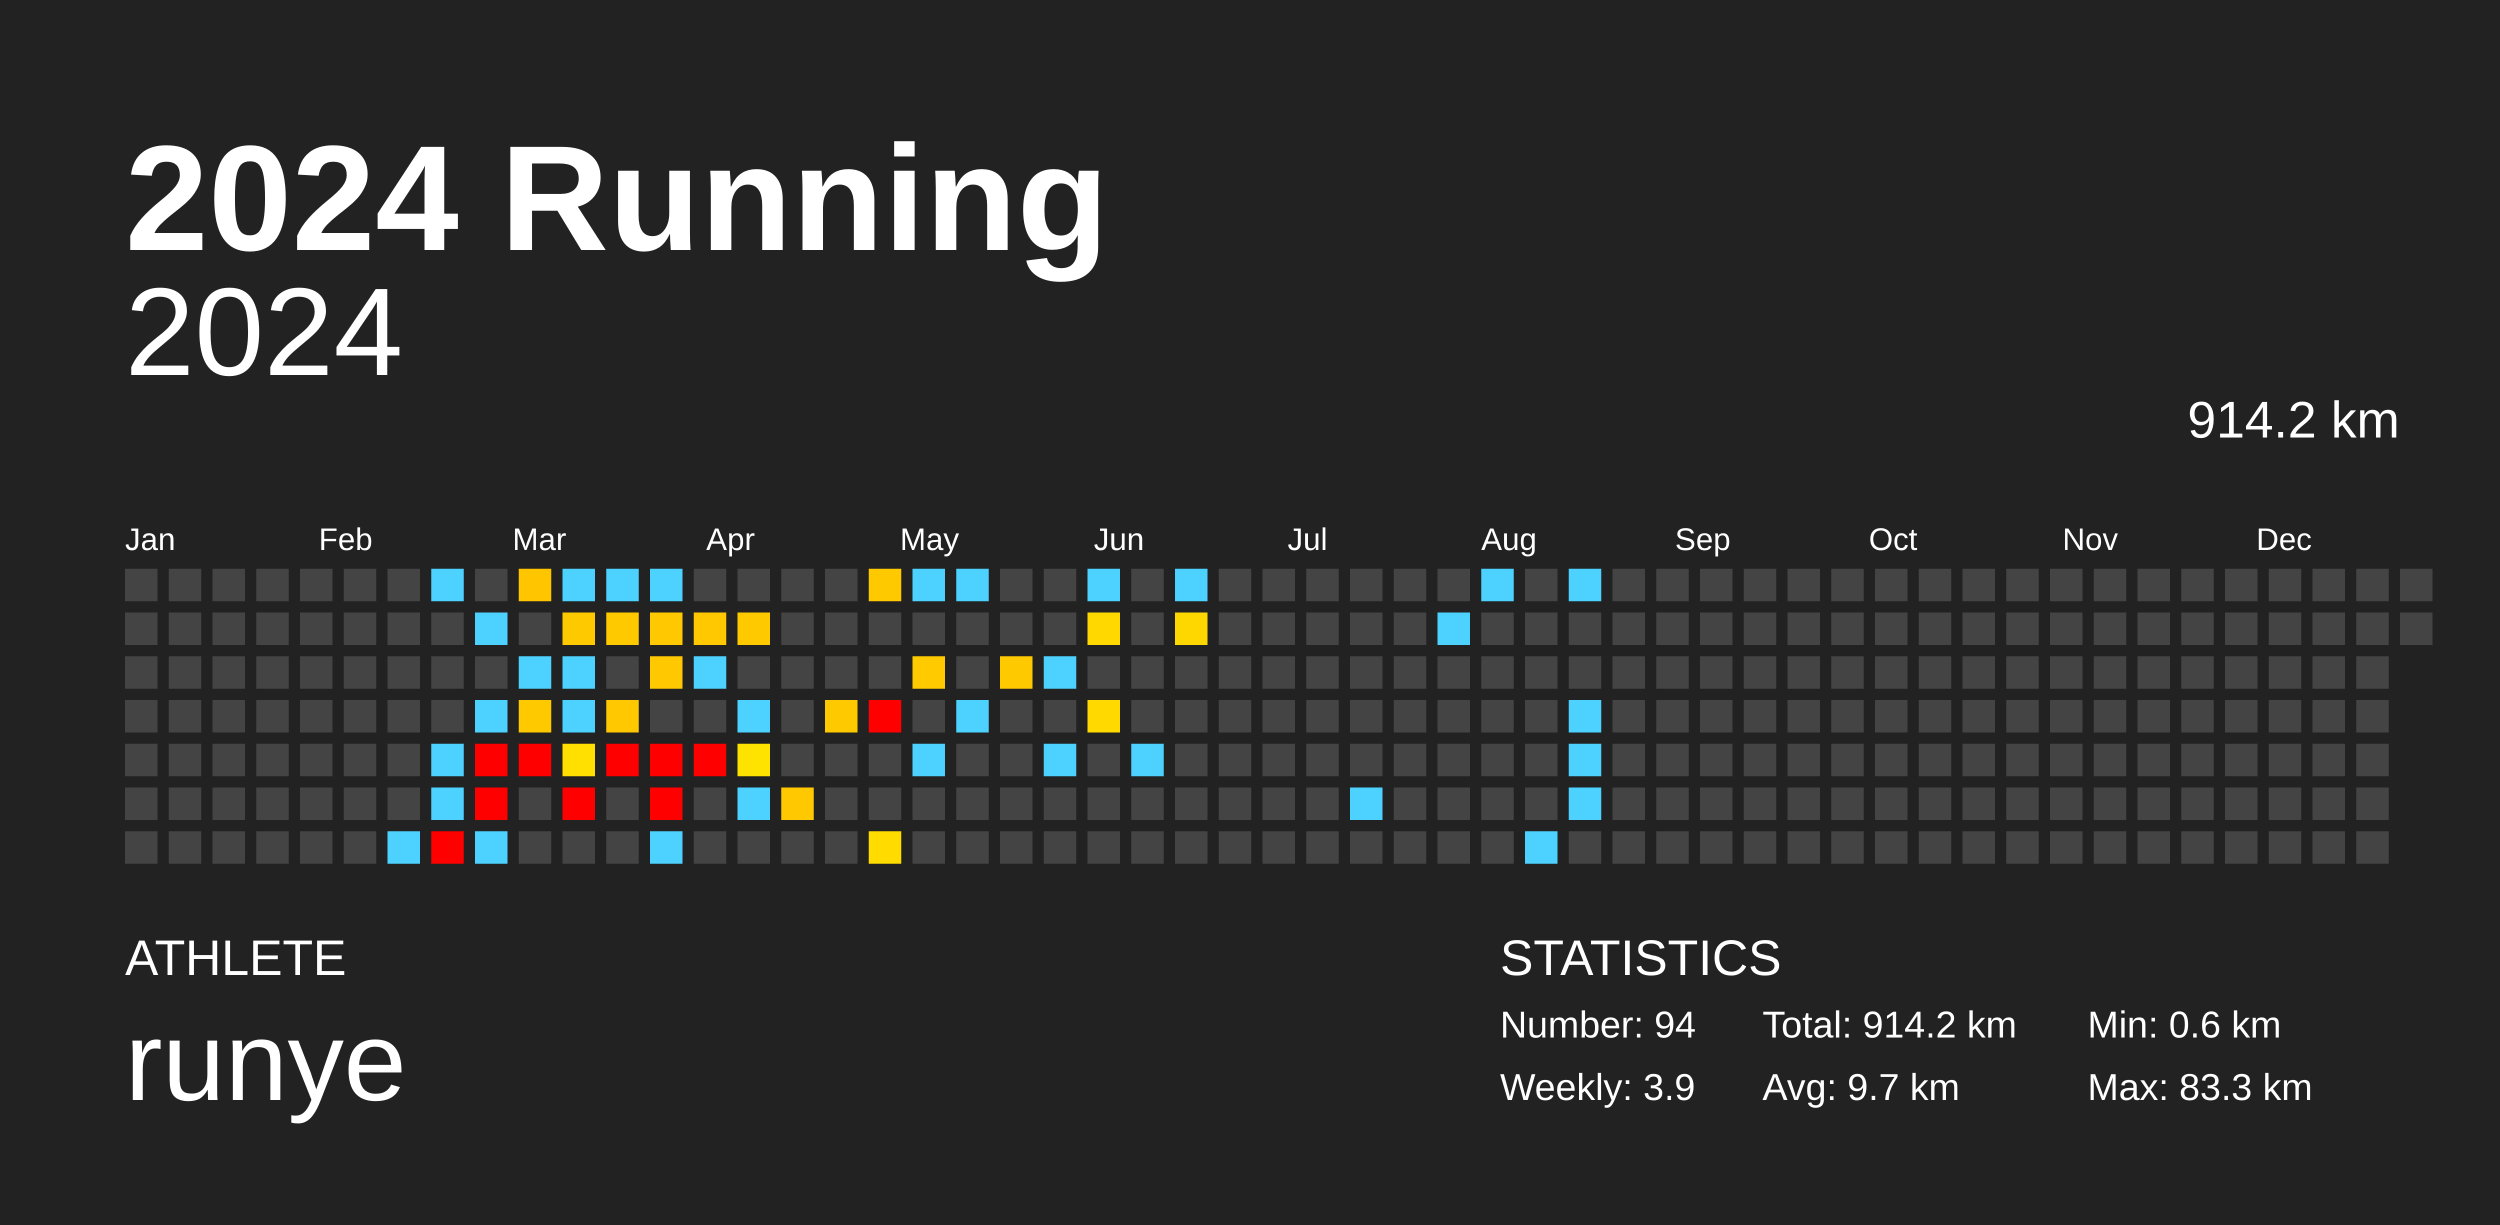
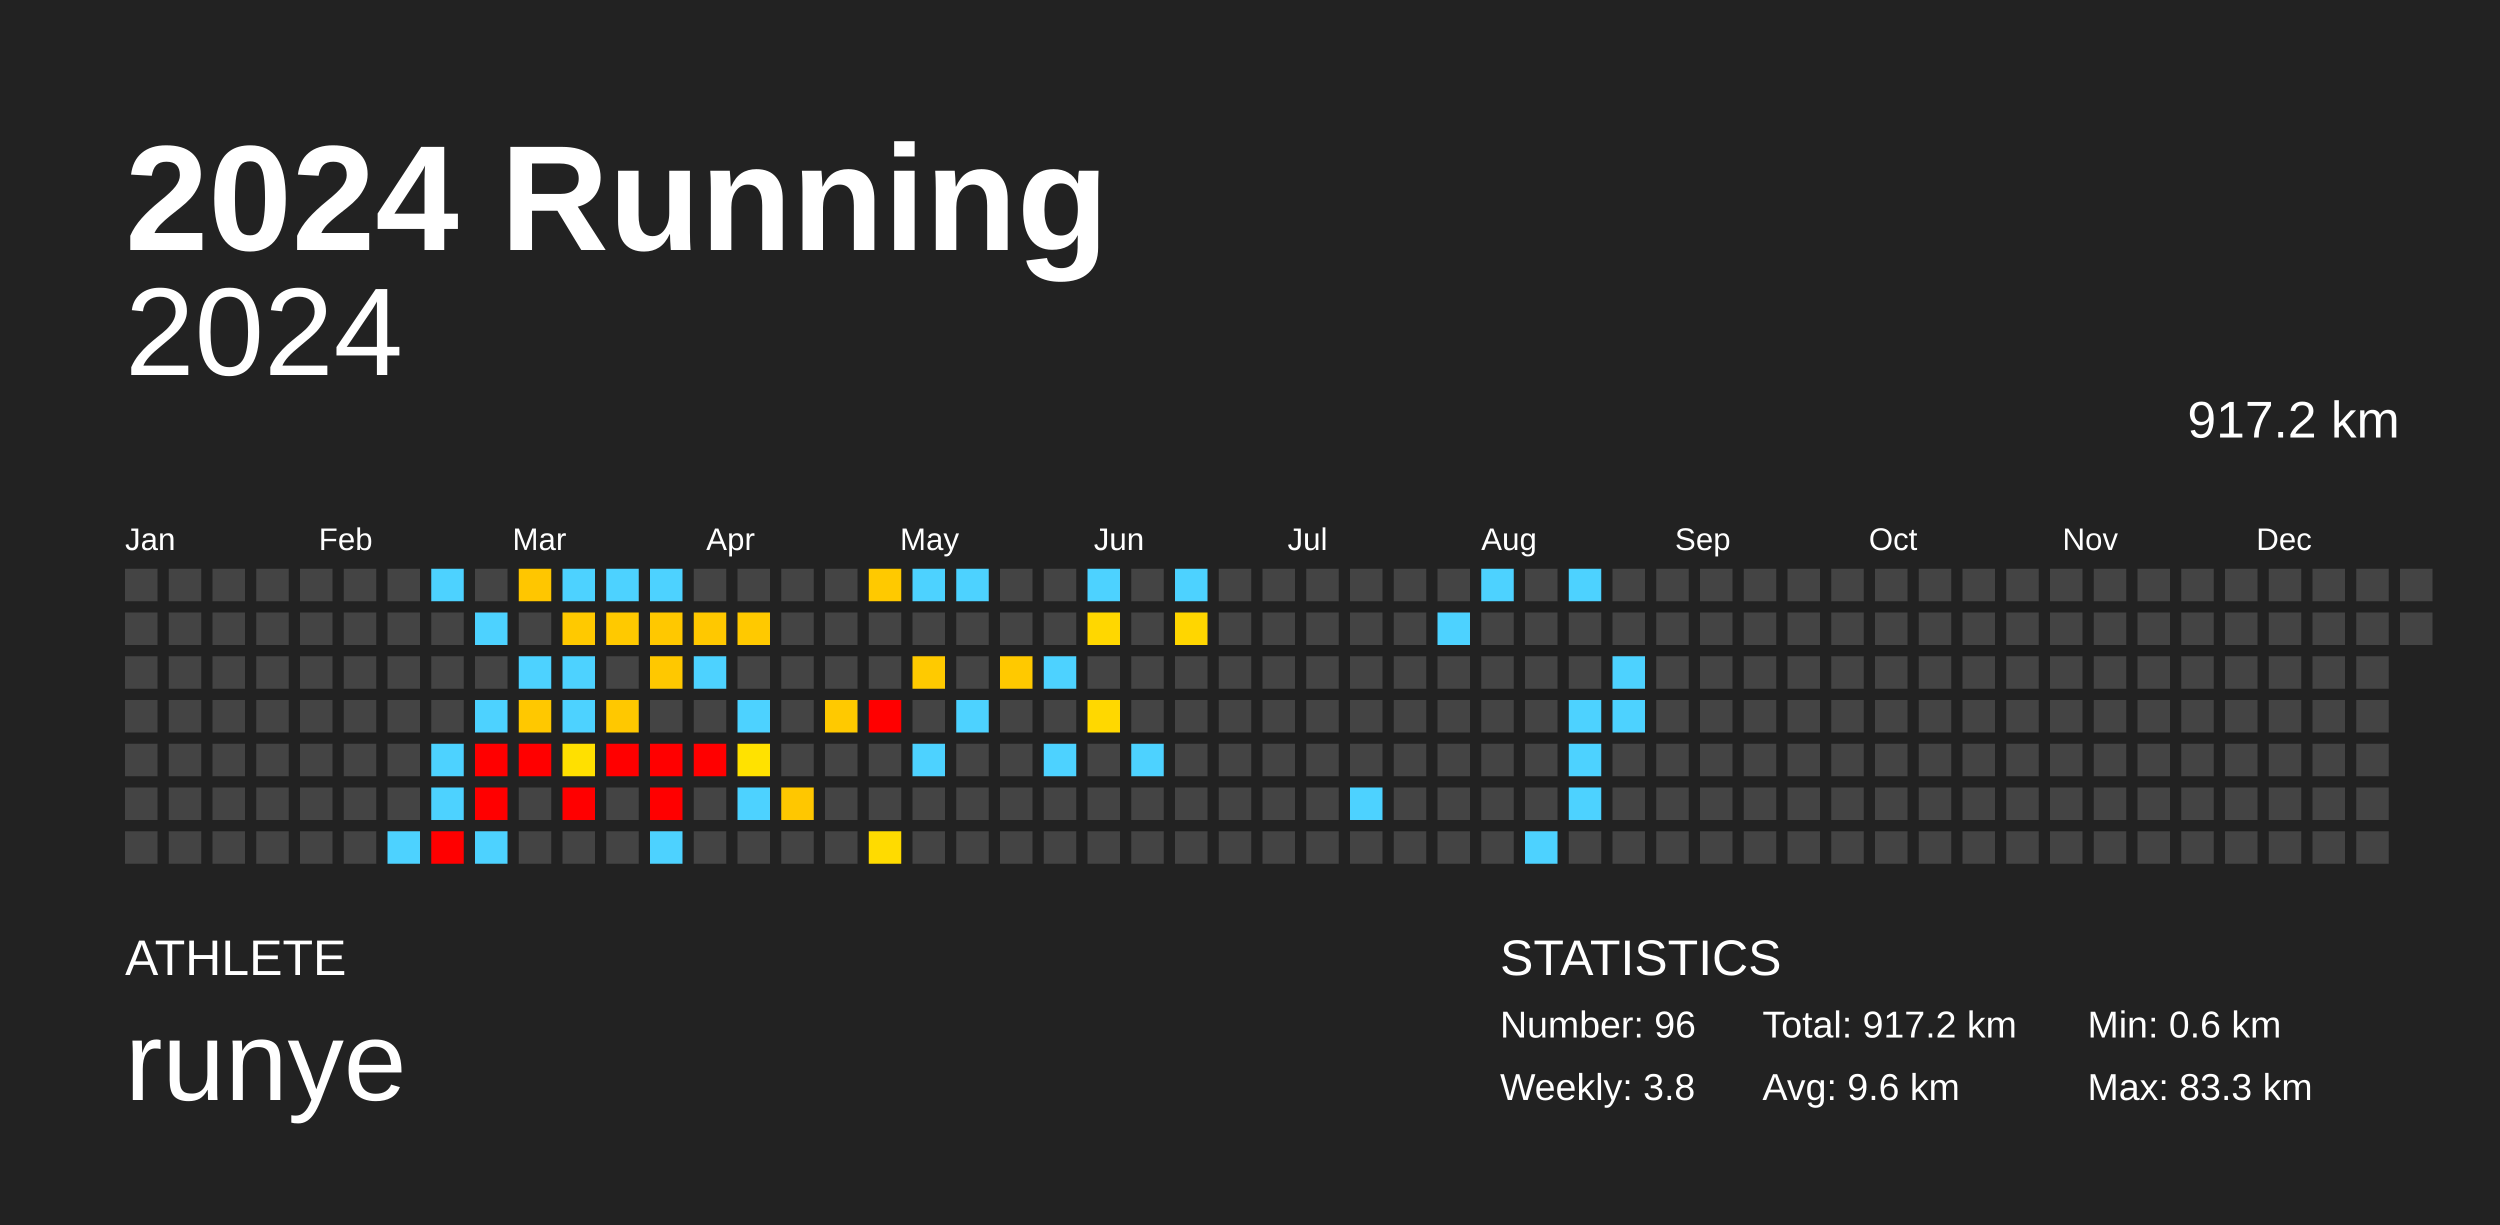
<svg xmlns="http://www.w3.org/2000/svg" baseProfile="full" height="98mm" version="1.1" viewBox="0,0,200,98" width="200mm">
  <defs />
  <rect fill="#222222" height="98" width="200" x="0" y="0" />
  <text fill="#FFFFFF" style="font-size:12px; font-family:Arial; font-weight:bold;" x="10" y="20">2024 Running</text>
  <text fill="#FFFFFF" style="font-size:4px; font-family:Arial" x="10" y="78">ATHLETE</text>
  <text fill="#FFFFFF" style="font-size:9px; font-family:Arial" x="10" y="88">runye</text>
  <text fill="#FFFFFF" style="font-size:4px; font-family:Arial" x="120" y="78">STATISTICS</text>
-   <text fill="#FFFFFF" style="font-size:3px; font-family:Arial" x="120" y="83">Number: 94</text>
-   <text fill="#FFFFFF" style="font-size:3px; font-family:Arial" x="120" y="88">Weekly: 3.9</text>
-   <text fill="#FFFFFF" style="font-size:3px; font-family:Arial" x="141" y="83">Total: 914.2 km</text>
-   <text fill="#FFFFFF" style="font-size:3px; font-family:Arial" x="141" y="88">Avg: 9.7 km</text>
+   <text fill="#FFFFFF" style="font-size:3px; font-family:Arial" x="120" y="83">Number: 96</text>
+   <text fill="#FFFFFF" style="font-size:3px; font-family:Arial" x="120" y="88">Weekly: 3.8</text>
+   <text fill="#FFFFFF" style="font-size:3px; font-family:Arial" x="141" y="83">Total: 917.2 km</text>
+   <text fill="#FFFFFF" style="font-size:3px; font-family:Arial" x="141" y="88">Avg: 9.6 km</text>
  <text fill="#FFFFFF" style="font-size:3px; font-family:Arial" x="167" y="83">Min: 0.6 km</text>
  <text fill="#FFFFFF" style="font-size:3px; font-family:Arial" x="167" y="88">Max: 83.3 km</text>
  <text alignment-baseline="hanging" fill="#FFFFFF" style="font-size:10.0px; font-family:Arial;" x="10" y="30">2024</text>
-   <text alignment-baseline="hanging" fill="#FFFFFF" style="font-size:4.125px; font-family:Arial;" x="175" y="35">914.2 km</text>
+   <text alignment-baseline="hanging" fill="#FFFFFF" style="font-size:4.125px; font-family:Arial;" x="175" y="35">917.2 km</text>
  <text fill="#FFFFFF" style="font-size:2.5px; font-family:Arial" x="10.0" y="44">Jan</text>
  <text fill="#FFFFFF" style="font-size:2.5px; font-family:Arial" x="25.5" y="44">Feb</text>
  <text fill="#FFFFFF" style="font-size:2.5px; font-family:Arial" x="41.0" y="44">Mar</text>
  <text fill="#FFFFFF" style="font-size:2.5px; font-family:Arial" x="56.5" y="44">Apr</text>
  <text fill="#FFFFFF" style="font-size:2.5px; font-family:Arial" x="72.0" y="44">May</text>
  <text fill="#FFFFFF" style="font-size:2.5px; font-family:Arial" x="87.5" y="44">Jun</text>
  <text fill="#FFFFFF" style="font-size:2.5px; font-family:Arial" x="103.0" y="44">Jul</text>
  <text fill="#FFFFFF" style="font-size:2.5px; font-family:Arial" x="118.5" y="44">Aug</text>
  <text fill="#FFFFFF" style="font-size:2.5px; font-family:Arial" x="134.0" y="44">Sep</text>
  <text fill="#FFFFFF" style="font-size:2.5px; font-family:Arial" x="149.5" y="44">Oct</text>
  <text fill="#FFFFFF" style="font-size:2.5px; font-family:Arial" x="165.0" y="44">Nov</text>
  <text fill="#FFFFFF" style="font-size:2.5px; font-family:Arial" x="180.5" y="44">Dec</text>
  <rect fill="#444444" height="2.6" width="2.6" x="10.0" y="45.5" />
  <rect fill="#444444" height="2.6" width="2.6" x="10.0" y="49.0" />
  <rect fill="#444444" height="2.6" width="2.6" x="10.0" y="52.5" />
  <rect fill="#444444" height="2.6" width="2.6" x="10.0" y="56.0" />
  <rect fill="#444444" height="2.6" width="2.6" x="10.0" y="59.5" />
  <rect fill="#444444" height="2.6" width="2.6" x="10.0" y="63.0" />
  <rect fill="#444444" height="2.6" width="2.6" x="10.0" y="66.5" />
  <rect fill="#444444" height="2.6" width="2.6" x="13.5" y="45.5" />
  <rect fill="#444444" height="2.6" width="2.6" x="13.5" y="49.0" />
  <rect fill="#444444" height="2.6" width="2.6" x="13.5" y="52.5" />
  <rect fill="#444444" height="2.6" width="2.6" x="13.5" y="56.0" />
  <rect fill="#444444" height="2.6" width="2.6" x="13.5" y="59.5" />
  <rect fill="#444444" height="2.6" width="2.6" x="13.5" y="63.0" />
  <rect fill="#444444" height="2.6" width="2.6" x="13.5" y="66.5" />
  <rect fill="#444444" height="2.6" width="2.6" x="17.0" y="45.5" />
  <rect fill="#444444" height="2.6" width="2.6" x="17.0" y="49.0" />
  <rect fill="#444444" height="2.6" width="2.6" x="17.0" y="52.5" />
  <rect fill="#444444" height="2.6" width="2.6" x="17.0" y="56.0" />
  <rect fill="#444444" height="2.6" width="2.6" x="17.0" y="59.5" />
  <rect fill="#444444" height="2.6" width="2.6" x="17.0" y="63.0" />
  <rect fill="#444444" height="2.6" width="2.6" x="17.0" y="66.5" />
  <rect fill="#444444" height="2.6" width="2.6" x="20.5" y="45.5" />
  <rect fill="#444444" height="2.6" width="2.6" x="20.5" y="49.0" />
  <rect fill="#444444" height="2.6" width="2.6" x="20.5" y="52.5" />
  <rect fill="#444444" height="2.6" width="2.6" x="20.5" y="56.0" />
  <rect fill="#444444" height="2.6" width="2.6" x="20.5" y="59.5" />
  <rect fill="#444444" height="2.6" width="2.6" x="20.5" y="63.0" />
  <rect fill="#444444" height="2.6" width="2.6" x="20.5" y="66.5" />
  <rect fill="#444444" height="2.6" width="2.6" x="24.0" y="45.5" />
  <rect fill="#444444" height="2.6" width="2.6" x="24.0" y="49.0" />
  <rect fill="#444444" height="2.6" width="2.6" x="24.0" y="52.5" />
  <rect fill="#444444" height="2.6" width="2.6" x="24.0" y="56.0" />
  <rect fill="#444444" height="2.6" width="2.6" x="24.0" y="59.5" />
  <rect fill="#444444" height="2.6" width="2.6" x="24.0" y="63.0" />
  <rect fill="#444444" height="2.6" width="2.6" x="24.0" y="66.5" />
  <rect fill="#444444" height="2.6" width="2.6" x="27.5" y="45.5" />
  <rect fill="#444444" height="2.6" width="2.6" x="27.5" y="49.0" />
  <rect fill="#444444" height="2.6" width="2.6" x="27.5" y="52.5" />
  <rect fill="#444444" height="2.6" width="2.6" x="27.5" y="56.0" />
  <rect fill="#444444" height="2.6" width="2.6" x="27.5" y="59.5" />
  <rect fill="#444444" height="2.6" width="2.6" x="27.5" y="63.0" />
  <rect fill="#444444" height="2.6" width="2.6" x="27.5" y="66.5" />
  <rect fill="#444444" height="2.6" width="2.6" x="31.0" y="45.5" />
  <rect fill="#444444" height="2.6" width="2.6" x="31.0" y="49.0" />
  <rect fill="#444444" height="2.6" width="2.6" x="31.0" y="52.5" />
  <rect fill="#444444" height="2.6" width="2.6" x="31.0" y="56.0" />
  <rect fill="#444444" height="2.6" width="2.6" x="31.0" y="59.5" />
  <rect fill="#444444" height="2.6" width="2.6" x="31.0" y="63.0" />
  <rect fill="#4dd2ff" height="2.6" width="2.6" x="31.0" y="66.5" />
  <rect fill="#4dd2ff" height="2.6" width="2.6" x="34.5" y="45.5" />
  <rect fill="#444444" height="2.6" width="2.6" x="34.5" y="49.0" />
  <rect fill="#444444" height="2.6" width="2.6" x="34.5" y="52.5" />
  <rect fill="#444444" height="2.6" width="2.6" x="34.5" y="56.0" />
  <rect fill="#4dd2ff" height="2.6" width="2.6" x="34.5" y="59.5" />
  <rect fill="#4dd2ff" height="2.6" width="2.6" x="34.5" y="63.0" />
  <rect fill="red" height="2.6" width="2.6" x="34.5" y="66.5" />
  <rect fill="#444444" height="2.6" width="2.6" x="38.0" y="45.5" />
  <rect fill="#4dd2ff" height="2.6" width="2.6" x="38.0" y="49.0" />
  <rect fill="#444444" height="2.6" width="2.6" x="38.0" y="52.5" />
  <rect fill="#4dd2ff" height="2.6" width="2.6" x="38.0" y="56.0" />
  <rect fill="red" height="2.6" width="2.6" x="38.0" y="59.5" />
  <rect fill="red" height="2.6" width="2.6" x="38.0" y="63.0" />
  <rect fill="#4dd2ff" height="2.6" width="2.6" x="38.0" y="66.5" />
  <rect fill="#ffc600" height="2.6" width="2.6" x="41.5" y="45.5" />
  <rect fill="#444444" height="2.6" width="2.6" x="41.5" y="49.0" />
  <rect fill="#4dd2ff" height="2.6" width="2.6" x="41.5" y="52.5" />
-   <rect fill="#ffc900" height="2.6" width="2.6" x="41.5" y="56.0" />
+   <rect fill="#ffc800" height="2.6" width="2.6" x="41.5" y="56.0" />
  <rect fill="red" height="2.6" width="2.6" x="41.5" y="59.5" />
  <rect fill="#444444" height="2.6" width="2.6" x="41.5" y="63.0" />
  <rect fill="#444444" height="2.6" width="2.6" x="41.5" y="66.5" />
  <rect fill="#4dd2ff" height="2.6" width="2.6" x="45.0" y="45.5" />
  <rect fill="#ffc900" height="2.6" width="2.6" x="45.0" y="49.0" />
  <rect fill="#4dd2ff" height="2.6" width="2.6" x="45.0" y="52.5" />
  <rect fill="#4dd2ff" height="2.6" width="2.6" x="45.0" y="56.0" />
  <rect fill="#ffe000" height="2.6" width="2.6" x="45.0" y="59.5" />
  <rect fill="red" height="2.6" width="2.6" x="45.0" y="63.0" />
  <rect fill="#444444" height="2.6" width="2.6" x="45.0" y="66.5" />
  <rect fill="#4dd2ff" height="2.6" width="2.6" x="48.5" y="45.5" />
  <rect fill="#ffc900" height="2.6" width="2.6" x="48.5" y="49.0" />
  <rect fill="#444444" height="2.6" width="2.6" x="48.5" y="52.5" />
  <rect fill="#ffc800" height="2.6" width="2.6" x="48.5" y="56.0" />
  <rect fill="red" height="2.6" width="2.6" x="48.5" y="59.5" />
  <rect fill="#444444" height="2.6" width="2.6" x="48.5" y="63.0" />
  <rect fill="#444444" height="2.6" width="2.6" x="48.5" y="66.5" />
  <rect fill="#4dd2ff" height="2.6" width="2.6" x="52.0" y="45.5" />
  <rect fill="#ffc800" height="2.6" width="2.6" x="52.0" y="49.0" />
  <rect fill="#ffc800" height="2.6" width="2.6" x="52.0" y="52.5" />
  <rect fill="#444444" height="2.6" width="2.6" x="52.0" y="56.0" />
  <rect fill="red" height="2.6" width="2.6" x="52.0" y="59.5" />
  <rect fill="red" height="2.6" width="2.6" x="52.0" y="63.0" />
  <rect fill="#4dd2ff" height="2.6" width="2.6" x="52.0" y="66.5" />
  <rect fill="#444444" height="2.6" width="2.6" x="55.5" y="45.5" />
  <rect fill="#ffc800" height="2.6" width="2.6" x="55.5" y="49.0" />
  <rect fill="#4dd2ff" height="2.6" width="2.6" x="55.5" y="52.5" />
  <rect fill="#444444" height="2.6" width="2.6" x="55.5" y="56.0" />
  <rect fill="red" height="2.6" width="2.6" x="55.5" y="59.5" />
  <rect fill="#444444" height="2.6" width="2.6" x="55.5" y="63.0" />
  <rect fill="#444444" height="2.6" width="2.6" x="55.5" y="66.5" />
  <rect fill="#444444" height="2.6" width="2.6" x="59.0" y="45.5" />
  <rect fill="#ffc900" height="2.6" width="2.6" x="59.0" y="49.0" />
  <rect fill="#444444" height="2.6" width="2.6" x="59.0" y="52.5" />
  <rect fill="#4dd2ff" height="2.6" width="2.6" x="59.0" y="56.0" />
-   <rect fill="#ffe300" height="2.6" width="2.6" x="59.0" y="59.5" />
+   <rect fill="#ffe200" height="2.6" width="2.6" x="59.0" y="59.5" />
  <rect fill="#4dd2ff" height="2.6" width="2.6" x="59.0" y="63.0" />
  <rect fill="#444444" height="2.6" width="2.6" x="59.0" y="66.5" />
  <rect fill="#444444" height="2.6" width="2.6" x="62.5" y="45.5" />
  <rect fill="#444444" height="2.6" width="2.6" x="62.5" y="49.0" />
  <rect fill="#444444" height="2.6" width="2.6" x="62.5" y="52.5" />
  <rect fill="#444444" height="2.6" width="2.6" x="62.5" y="56.0" />
  <rect fill="#444444" height="2.6" width="2.6" x="62.5" y="59.5" />
-   <rect fill="#ffc800" height="2.6" width="2.6" x="62.5" y="63.0" />
+   <rect fill="#ffc700" height="2.6" width="2.6" x="62.5" y="63.0" />
  <rect fill="#444444" height="2.6" width="2.6" x="62.5" y="66.5" />
  <rect fill="#444444" height="2.6" width="2.6" x="66.0" y="45.5" />
  <rect fill="#444444" height="2.6" width="2.6" x="66.0" y="49.0" />
  <rect fill="#444444" height="2.6" width="2.6" x="66.0" y="52.5" />
  <rect fill="#ffc900" height="2.6" width="2.6" x="66.0" y="56.0" />
  <rect fill="#444444" height="2.6" width="2.6" x="66.0" y="59.5" />
  <rect fill="#444444" height="2.6" width="2.6" x="66.0" y="63.0" />
  <rect fill="#444444" height="2.6" width="2.6" x="66.0" y="66.5" />
  <rect fill="#ffc900" height="2.6" width="2.6" x="69.5" y="45.5" />
  <rect fill="#444444" height="2.6" width="2.6" x="69.5" y="49.0" />
  <rect fill="#444444" height="2.6" width="2.6" x="69.5" y="52.5" />
  <rect fill="red" height="2.6" width="2.6" x="69.5" y="56.0" />
  <rect fill="#444444" height="2.6" width="2.6" x="69.5" y="59.5" />
  <rect fill="#444444" height="2.6" width="2.6" x="69.5" y="63.0" />
  <rect fill="#ffdb00" height="2.6" width="2.6" x="69.5" y="66.5" />
  <rect fill="#4dd2ff" height="2.6" width="2.6" x="73.0" y="45.5" />
  <rect fill="#444444" height="2.6" width="2.6" x="73.0" y="49.0" />
  <rect fill="#ffca00" height="2.6" width="2.6" x="73.0" y="52.5" />
  <rect fill="#444444" height="2.6" width="2.6" x="73.0" y="56.0" />
  <rect fill="#4dd2ff" height="2.6" width="2.6" x="73.0" y="59.5" />
  <rect fill="#444444" height="2.6" width="2.6" x="73.0" y="63.0" />
  <rect fill="#444444" height="2.6" width="2.6" x="73.0" y="66.5" />
  <rect fill="#4dd2ff" height="2.6" width="2.6" x="76.5" y="45.5" />
  <rect fill="#444444" height="2.6" width="2.6" x="76.5" y="49.0" />
  <rect fill="#444444" height="2.6" width="2.6" x="76.5" y="52.5" />
  <rect fill="#4dd2ff" height="2.6" width="2.6" x="76.5" y="56.0" />
  <rect fill="#444444" height="2.6" width="2.6" x="76.5" y="59.5" />
  <rect fill="#444444" height="2.6" width="2.6" x="76.5" y="63.0" />
  <rect fill="#444444" height="2.6" width="2.6" x="76.5" y="66.5" />
  <rect fill="#444444" height="2.6" width="2.6" x="80.0" y="45.5" />
  <rect fill="#444444" height="2.6" width="2.6" x="80.0" y="49.0" />
  <rect fill="#ffc900" height="2.6" width="2.6" x="80.0" y="52.5" />
  <rect fill="#444444" height="2.6" width="2.6" x="80.0" y="56.0" />
  <rect fill="#444444" height="2.6" width="2.6" x="80.0" y="59.5" />
  <rect fill="#444444" height="2.6" width="2.6" x="80.0" y="63.0" />
  <rect fill="#444444" height="2.6" width="2.6" x="80.0" y="66.5" />
  <rect fill="#444444" height="2.6" width="2.6" x="83.5" y="45.5" />
  <rect fill="#444444" height="2.6" width="2.6" x="83.5" y="49.0" />
  <rect fill="#4dd2ff" height="2.6" width="2.6" x="83.5" y="52.5" />
  <rect fill="#444444" height="2.6" width="2.6" x="83.5" y="56.0" />
  <rect fill="#4dd2ff" height="2.6" width="2.6" x="83.5" y="59.5" />
  <rect fill="#444444" height="2.6" width="2.6" x="83.5" y="63.0" />
  <rect fill="#444444" height="2.6" width="2.6" x="83.5" y="66.5" />
  <rect fill="#4dd2ff" height="2.6" width="2.6" x="87.0" y="45.5" />
-   <rect fill="#ffd800" height="2.6" width="2.6" x="87.0" y="49.0" />
+   <rect fill="#ffd700" height="2.6" width="2.6" x="87.0" y="49.0" />
  <rect fill="#444444" height="2.6" width="2.6" x="87.0" y="52.5" />
-   <rect fill="#ffd900" height="2.6" width="2.6" x="87.0" y="56.0" />
+   <rect fill="#ffd800" height="2.6" width="2.6" x="87.0" y="56.0" />
  <rect fill="#444444" height="2.6" width="2.6" x="87.0" y="59.5" />
  <rect fill="#444444" height="2.6" width="2.6" x="87.0" y="63.0" />
  <rect fill="#444444" height="2.6" width="2.6" x="87.0" y="66.5" />
  <rect fill="#444444" height="2.6" width="2.6" x="90.5" y="45.5" />
  <rect fill="#444444" height="2.6" width="2.6" x="90.5" y="49.0" />
  <rect fill="#444444" height="2.6" width="2.6" x="90.5" y="52.5" />
  <rect fill="#444444" height="2.6" width="2.6" x="90.5" y="56.0" />
  <rect fill="#4dd2ff" height="2.6" width="2.6" x="90.5" y="59.5" />
  <rect fill="#444444" height="2.6" width="2.6" x="90.5" y="63.0" />
  <rect fill="#444444" height="2.6" width="2.6" x="90.5" y="66.5" />
  <rect fill="#4dd2ff" height="2.6" width="2.6" x="94.0" y="45.5" />
-   <rect fill="#ffd700" height="2.6" width="2.6" x="94.0" y="49.0" />
+   <rect fill="#ffd600" height="2.6" width="2.6" x="94.0" y="49.0" />
  <rect fill="#444444" height="2.6" width="2.6" x="94.0" y="52.5" />
  <rect fill="#444444" height="2.6" width="2.6" x="94.0" y="56.0" />
  <rect fill="#444444" height="2.6" width="2.6" x="94.0" y="59.5" />
  <rect fill="#444444" height="2.6" width="2.6" x="94.0" y="63.0" />
  <rect fill="#444444" height="2.6" width="2.6" x="94.0" y="66.5" />
  <rect fill="#444444" height="2.6" width="2.6" x="97.5" y="45.5" />
  <rect fill="#444444" height="2.6" width="2.6" x="97.5" y="49.0" />
  <rect fill="#444444" height="2.6" width="2.6" x="97.5" y="52.5" />
  <rect fill="#444444" height="2.6" width="2.6" x="97.5" y="56.0" />
  <rect fill="#444444" height="2.6" width="2.6" x="97.5" y="59.5" />
  <rect fill="#444444" height="2.6" width="2.6" x="97.5" y="63.0" />
  <rect fill="#444444" height="2.6" width="2.6" x="97.5" y="66.5" />
  <rect fill="#444444" height="2.6" width="2.6" x="101.0" y="45.5" />
  <rect fill="#444444" height="2.6" width="2.6" x="101.0" y="49.0" />
  <rect fill="#444444" height="2.6" width="2.6" x="101.0" y="52.5" />
  <rect fill="#444444" height="2.6" width="2.6" x="101.0" y="56.0" />
  <rect fill="#444444" height="2.6" width="2.6" x="101.0" y="59.5" />
  <rect fill="#444444" height="2.6" width="2.6" x="101.0" y="63.0" />
  <rect fill="#444444" height="2.6" width="2.6" x="101.0" y="66.5" />
  <rect fill="#444444" height="2.6" width="2.6" x="104.5" y="45.5" />
  <rect fill="#444444" height="2.6" width="2.6" x="104.5" y="49.0" />
  <rect fill="#444444" height="2.6" width="2.6" x="104.5" y="52.5" />
  <rect fill="#444444" height="2.6" width="2.6" x="104.5" y="56.0" />
  <rect fill="#444444" height="2.6" width="2.6" x="104.5" y="59.5" />
  <rect fill="#444444" height="2.6" width="2.6" x="104.5" y="63.0" />
  <rect fill="#444444" height="2.6" width="2.6" x="104.5" y="66.5" />
  <rect fill="#444444" height="2.6" width="2.6" x="108.0" y="45.5" />
  <rect fill="#444444" height="2.6" width="2.6" x="108.0" y="49.0" />
  <rect fill="#444444" height="2.6" width="2.6" x="108.0" y="52.5" />
  <rect fill="#444444" height="2.6" width="2.6" x="108.0" y="56.0" />
  <rect fill="#444444" height="2.6" width="2.6" x="108.0" y="59.5" />
  <rect fill="#4dd2ff" height="2.6" width="2.6" x="108.0" y="63.0" />
  <rect fill="#444444" height="2.6" width="2.6" x="108.0" y="66.5" />
  <rect fill="#444444" height="2.6" width="2.6" x="111.5" y="45.5" />
  <rect fill="#444444" height="2.6" width="2.6" x="111.5" y="49.0" />
  <rect fill="#444444" height="2.6" width="2.6" x="111.5" y="52.5" />
  <rect fill="#444444" height="2.6" width="2.6" x="111.5" y="56.0" />
  <rect fill="#444444" height="2.6" width="2.6" x="111.5" y="59.5" />
  <rect fill="#444444" height="2.6" width="2.6" x="111.5" y="63.0" />
  <rect fill="#444444" height="2.6" width="2.6" x="111.5" y="66.5" />
  <rect fill="#444444" height="2.6" width="2.6" x="115.0" y="45.5" />
  <rect fill="#4dd2ff" height="2.6" width="2.6" x="115.0" y="49.0" />
  <rect fill="#444444" height="2.6" width="2.6" x="115.0" y="52.5" />
  <rect fill="#444444" height="2.6" width="2.6" x="115.0" y="56.0" />
  <rect fill="#444444" height="2.6" width="2.6" x="115.0" y="59.5" />
  <rect fill="#444444" height="2.6" width="2.6" x="115.0" y="63.0" />
  <rect fill="#444444" height="2.6" width="2.6" x="115.0" y="66.5" />
  <rect fill="#4dd2ff" height="2.6" width="2.6" x="118.5" y="45.5" />
  <rect fill="#444444" height="2.6" width="2.6" x="118.5" y="49.0" />
  <rect fill="#444444" height="2.6" width="2.6" x="118.5" y="52.5" />
  <rect fill="#444444" height="2.6" width="2.6" x="118.5" y="56.0" />
  <rect fill="#444444" height="2.6" width="2.6" x="118.5" y="59.5" />
  <rect fill="#444444" height="2.6" width="2.6" x="118.5" y="63.0" />
  <rect fill="#444444" height="2.6" width="2.6" x="118.5" y="66.5" />
  <rect fill="#444444" height="2.6" width="2.6" x="122.0" y="45.5" />
  <rect fill="#444444" height="2.6" width="2.6" x="122.0" y="49.0" />
  <rect fill="#444444" height="2.6" width="2.6" x="122.0" y="52.5" />
  <rect fill="#444444" height="2.6" width="2.6" x="122.0" y="56.0" />
  <rect fill="#444444" height="2.6" width="2.6" x="122.0" y="59.5" />
  <rect fill="#444444" height="2.6" width="2.6" x="122.0" y="63.0" />
  <rect fill="#4dd2ff" height="2.6" width="2.6" x="122.0" y="66.5" />
  <rect fill="#4dd2ff" height="2.6" width="2.6" x="125.5" y="45.5" />
  <rect fill="#444444" height="2.6" width="2.6" x="125.5" y="49.0" />
  <rect fill="#444444" height="2.6" width="2.6" x="125.5" y="52.5" />
  <rect fill="#4dd2ff" height="2.6" width="2.6" x="125.5" y="56.0" />
  <rect fill="#4dd2ff" height="2.6" width="2.6" x="125.5" y="59.5" />
  <rect fill="#4dd2ff" height="2.6" width="2.6" x="125.5" y="63.0" />
  <rect fill="#444444" height="2.6" width="2.6" x="125.5" y="66.5" />
  <rect fill="#444444" height="2.6" width="2.6" x="129.0" y="45.5" />
  <rect fill="#444444" height="2.6" width="2.6" x="129.0" y="49.0" />
-   <rect fill="#444444" height="2.6" width="2.6" x="129.0" y="52.5" />
-   <rect fill="#444444" height="2.6" width="2.6" x="129.0" y="56.0" />
+   <rect fill="#4dd2ff" height="2.6" width="2.6" x="129.0" y="52.5" />
+   <rect fill="#4dd2ff" height="2.6" width="2.6" x="129.0" y="56.0" />
  <rect fill="#444444" height="2.6" width="2.6" x="129.0" y="59.5" />
  <rect fill="#444444" height="2.6" width="2.6" x="129.0" y="63.0" />
  <rect fill="#444444" height="2.6" width="2.6" x="129.0" y="66.5" />
  <rect fill="#444444" height="2.6" width="2.6" x="132.5" y="45.5" />
  <rect fill="#444444" height="2.6" width="2.6" x="132.5" y="49.0" />
  <rect fill="#444444" height="2.6" width="2.6" x="132.5" y="52.5" />
  <rect fill="#444444" height="2.6" width="2.6" x="132.5" y="56.0" />
  <rect fill="#444444" height="2.6" width="2.6" x="132.5" y="59.5" />
  <rect fill="#444444" height="2.6" width="2.6" x="132.5" y="63.0" />
  <rect fill="#444444" height="2.6" width="2.6" x="132.5" y="66.5" />
  <rect fill="#444444" height="2.6" width="2.6" x="136.0" y="45.5" />
  <rect fill="#444444" height="2.6" width="2.6" x="136.0" y="49.0" />
  <rect fill="#444444" height="2.6" width="2.6" x="136.0" y="52.5" />
  <rect fill="#444444" height="2.6" width="2.6" x="136.0" y="56.0" />
  <rect fill="#444444" height="2.6" width="2.6" x="136.0" y="59.5" />
  <rect fill="#444444" height="2.6" width="2.6" x="136.0" y="63.0" />
  <rect fill="#444444" height="2.6" width="2.6" x="136.0" y="66.5" />
  <rect fill="#444444" height="2.6" width="2.6" x="139.5" y="45.5" />
  <rect fill="#444444" height="2.6" width="2.6" x="139.5" y="49.0" />
  <rect fill="#444444" height="2.6" width="2.6" x="139.5" y="52.5" />
  <rect fill="#444444" height="2.6" width="2.6" x="139.5" y="56.0" />
  <rect fill="#444444" height="2.6" width="2.6" x="139.5" y="59.5" />
  <rect fill="#444444" height="2.6" width="2.6" x="139.5" y="63.0" />
  <rect fill="#444444" height="2.6" width="2.6" x="139.5" y="66.5" />
  <rect fill="#444444" height="2.6" width="2.6" x="143.0" y="45.5" />
  <rect fill="#444444" height="2.6" width="2.6" x="143.0" y="49.0" />
  <rect fill="#444444" height="2.6" width="2.6" x="143.0" y="52.5" />
  <rect fill="#444444" height="2.6" width="2.6" x="143.0" y="56.0" />
  <rect fill="#444444" height="2.6" width="2.6" x="143.0" y="59.5" />
  <rect fill="#444444" height="2.6" width="2.6" x="143.0" y="63.0" />
  <rect fill="#444444" height="2.6" width="2.6" x="143.0" y="66.5" />
  <rect fill="#444444" height="2.6" width="2.6" x="146.5" y="45.5" />
  <rect fill="#444444" height="2.6" width="2.6" x="146.5" y="49.0" />
  <rect fill="#444444" height="2.6" width="2.6" x="146.5" y="52.5" />
  <rect fill="#444444" height="2.6" width="2.6" x="146.5" y="56.0" />
  <rect fill="#444444" height="2.6" width="2.6" x="146.5" y="59.5" />
  <rect fill="#444444" height="2.6" width="2.6" x="146.5" y="63.0" />
  <rect fill="#444444" height="2.6" width="2.6" x="146.5" y="66.5" />
  <rect fill="#444444" height="2.6" width="2.6" x="150.0" y="45.5" />
  <rect fill="#444444" height="2.6" width="2.6" x="150.0" y="49.0" />
  <rect fill="#444444" height="2.6" width="2.6" x="150.0" y="52.5" />
  <rect fill="#444444" height="2.6" width="2.6" x="150.0" y="56.0" />
  <rect fill="#444444" height="2.6" width="2.6" x="150.0" y="59.5" />
  <rect fill="#444444" height="2.6" width="2.6" x="150.0" y="63.0" />
  <rect fill="#444444" height="2.6" width="2.6" x="150.0" y="66.5" />
  <rect fill="#444444" height="2.6" width="2.6" x="153.5" y="45.5" />
  <rect fill="#444444" height="2.6" width="2.6" x="153.5" y="49.0" />
  <rect fill="#444444" height="2.6" width="2.6" x="153.5" y="52.5" />
  <rect fill="#444444" height="2.6" width="2.6" x="153.5" y="56.0" />
  <rect fill="#444444" height="2.6" width="2.6" x="153.5" y="59.5" />
  <rect fill="#444444" height="2.6" width="2.6" x="153.5" y="63.0" />
  <rect fill="#444444" height="2.6" width="2.6" x="153.5" y="66.5" />
  <rect fill="#444444" height="2.6" width="2.6" x="157.0" y="45.5" />
  <rect fill="#444444" height="2.6" width="2.6" x="157.0" y="49.0" />
  <rect fill="#444444" height="2.6" width="2.6" x="157.0" y="52.5" />
  <rect fill="#444444" height="2.6" width="2.6" x="157.0" y="56.0" />
  <rect fill="#444444" height="2.6" width="2.6" x="157.0" y="59.5" />
  <rect fill="#444444" height="2.6" width="2.6" x="157.0" y="63.0" />
  <rect fill="#444444" height="2.6" width="2.6" x="157.0" y="66.5" />
  <rect fill="#444444" height="2.6" width="2.6" x="160.5" y="45.5" />
  <rect fill="#444444" height="2.6" width="2.6" x="160.5" y="49.0" />
  <rect fill="#444444" height="2.6" width="2.6" x="160.5" y="52.5" />
  <rect fill="#444444" height="2.6" width="2.6" x="160.5" y="56.0" />
  <rect fill="#444444" height="2.6" width="2.6" x="160.5" y="59.5" />
  <rect fill="#444444" height="2.6" width="2.6" x="160.5" y="63.0" />
  <rect fill="#444444" height="2.6" width="2.6" x="160.5" y="66.5" />
  <rect fill="#444444" height="2.6" width="2.6" x="164.0" y="45.5" />
  <rect fill="#444444" height="2.6" width="2.6" x="164.0" y="49.0" />
  <rect fill="#444444" height="2.6" width="2.6" x="164.0" y="52.5" />
  <rect fill="#444444" height="2.6" width="2.6" x="164.0" y="56.0" />
  <rect fill="#444444" height="2.6" width="2.6" x="164.0" y="59.5" />
  <rect fill="#444444" height="2.6" width="2.6" x="164.0" y="63.0" />
  <rect fill="#444444" height="2.6" width="2.6" x="164.0" y="66.5" />
  <rect fill="#444444" height="2.6" width="2.6" x="167.5" y="45.5" />
  <rect fill="#444444" height="2.6" width="2.6" x="167.5" y="49.0" />
  <rect fill="#444444" height="2.6" width="2.6" x="167.5" y="52.5" />
  <rect fill="#444444" height="2.6" width="2.6" x="167.5" y="56.0" />
  <rect fill="#444444" height="2.6" width="2.6" x="167.5" y="59.5" />
  <rect fill="#444444" height="2.6" width="2.6" x="167.5" y="63.0" />
  <rect fill="#444444" height="2.6" width="2.6" x="167.5" y="66.5" />
  <rect fill="#444444" height="2.6" width="2.6" x="171.0" y="45.5" />
  <rect fill="#444444" height="2.6" width="2.6" x="171.0" y="49.0" />
  <rect fill="#444444" height="2.6" width="2.6" x="171.0" y="52.5" />
  <rect fill="#444444" height="2.6" width="2.6" x="171.0" y="56.0" />
  <rect fill="#444444" height="2.6" width="2.6" x="171.0" y="59.5" />
  <rect fill="#444444" height="2.6" width="2.6" x="171.0" y="63.0" />
  <rect fill="#444444" height="2.6" width="2.6" x="171.0" y="66.5" />
  <rect fill="#444444" height="2.6" width="2.6" x="174.5" y="45.5" />
  <rect fill="#444444" height="2.6" width="2.6" x="174.5" y="49.0" />
  <rect fill="#444444" height="2.6" width="2.6" x="174.5" y="52.5" />
  <rect fill="#444444" height="2.6" width="2.6" x="174.5" y="56.0" />
  <rect fill="#444444" height="2.6" width="2.6" x="174.5" y="59.5" />
  <rect fill="#444444" height="2.6" width="2.6" x="174.5" y="63.0" />
  <rect fill="#444444" height="2.6" width="2.6" x="174.5" y="66.5" />
  <rect fill="#444444" height="2.6" width="2.6" x="178.0" y="45.5" />
  <rect fill="#444444" height="2.6" width="2.6" x="178.0" y="49.0" />
  <rect fill="#444444" height="2.6" width="2.6" x="178.0" y="52.5" />
  <rect fill="#444444" height="2.6" width="2.6" x="178.0" y="56.0" />
  <rect fill="#444444" height="2.6" width="2.6" x="178.0" y="59.5" />
  <rect fill="#444444" height="2.6" width="2.6" x="178.0" y="63.0" />
  <rect fill="#444444" height="2.6" width="2.6" x="178.0" y="66.5" />
  <rect fill="#444444" height="2.6" width="2.6" x="181.5" y="45.5" />
  <rect fill="#444444" height="2.6" width="2.6" x="181.5" y="49.0" />
  <rect fill="#444444" height="2.6" width="2.6" x="181.5" y="52.5" />
  <rect fill="#444444" height="2.6" width="2.6" x="181.5" y="56.0" />
  <rect fill="#444444" height="2.6" width="2.6" x="181.5" y="59.5" />
  <rect fill="#444444" height="2.6" width="2.6" x="181.5" y="63.0" />
  <rect fill="#444444" height="2.6" width="2.6" x="181.5" y="66.5" />
  <rect fill="#444444" height="2.6" width="2.6" x="185.0" y="45.5" />
  <rect fill="#444444" height="2.6" width="2.6" x="185.0" y="49.0" />
  <rect fill="#444444" height="2.6" width="2.6" x="185.0" y="52.5" />
  <rect fill="#444444" height="2.6" width="2.6" x="185.0" y="56.0" />
  <rect fill="#444444" height="2.6" width="2.6" x="185.0" y="59.5" />
  <rect fill="#444444" height="2.6" width="2.6" x="185.0" y="63.0" />
  <rect fill="#444444" height="2.6" width="2.6" x="185.0" y="66.5" />
  <rect fill="#444444" height="2.6" width="2.6" x="188.5" y="45.5" />
  <rect fill="#444444" height="2.6" width="2.6" x="188.5" y="49.0" />
  <rect fill="#444444" height="2.6" width="2.6" x="188.5" y="52.5" />
  <rect fill="#444444" height="2.6" width="2.6" x="188.5" y="56.0" />
  <rect fill="#444444" height="2.6" width="2.6" x="188.5" y="59.5" />
  <rect fill="#444444" height="2.6" width="2.6" x="188.5" y="63.0" />
  <rect fill="#444444" height="2.6" width="2.6" x="188.5" y="66.5" />
  <rect fill="#444444" height="2.6" width="2.6" x="192.0" y="45.5" />
  <rect fill="#444444" height="2.6" width="2.6" x="192.0" y="49.0" />
</svg>
